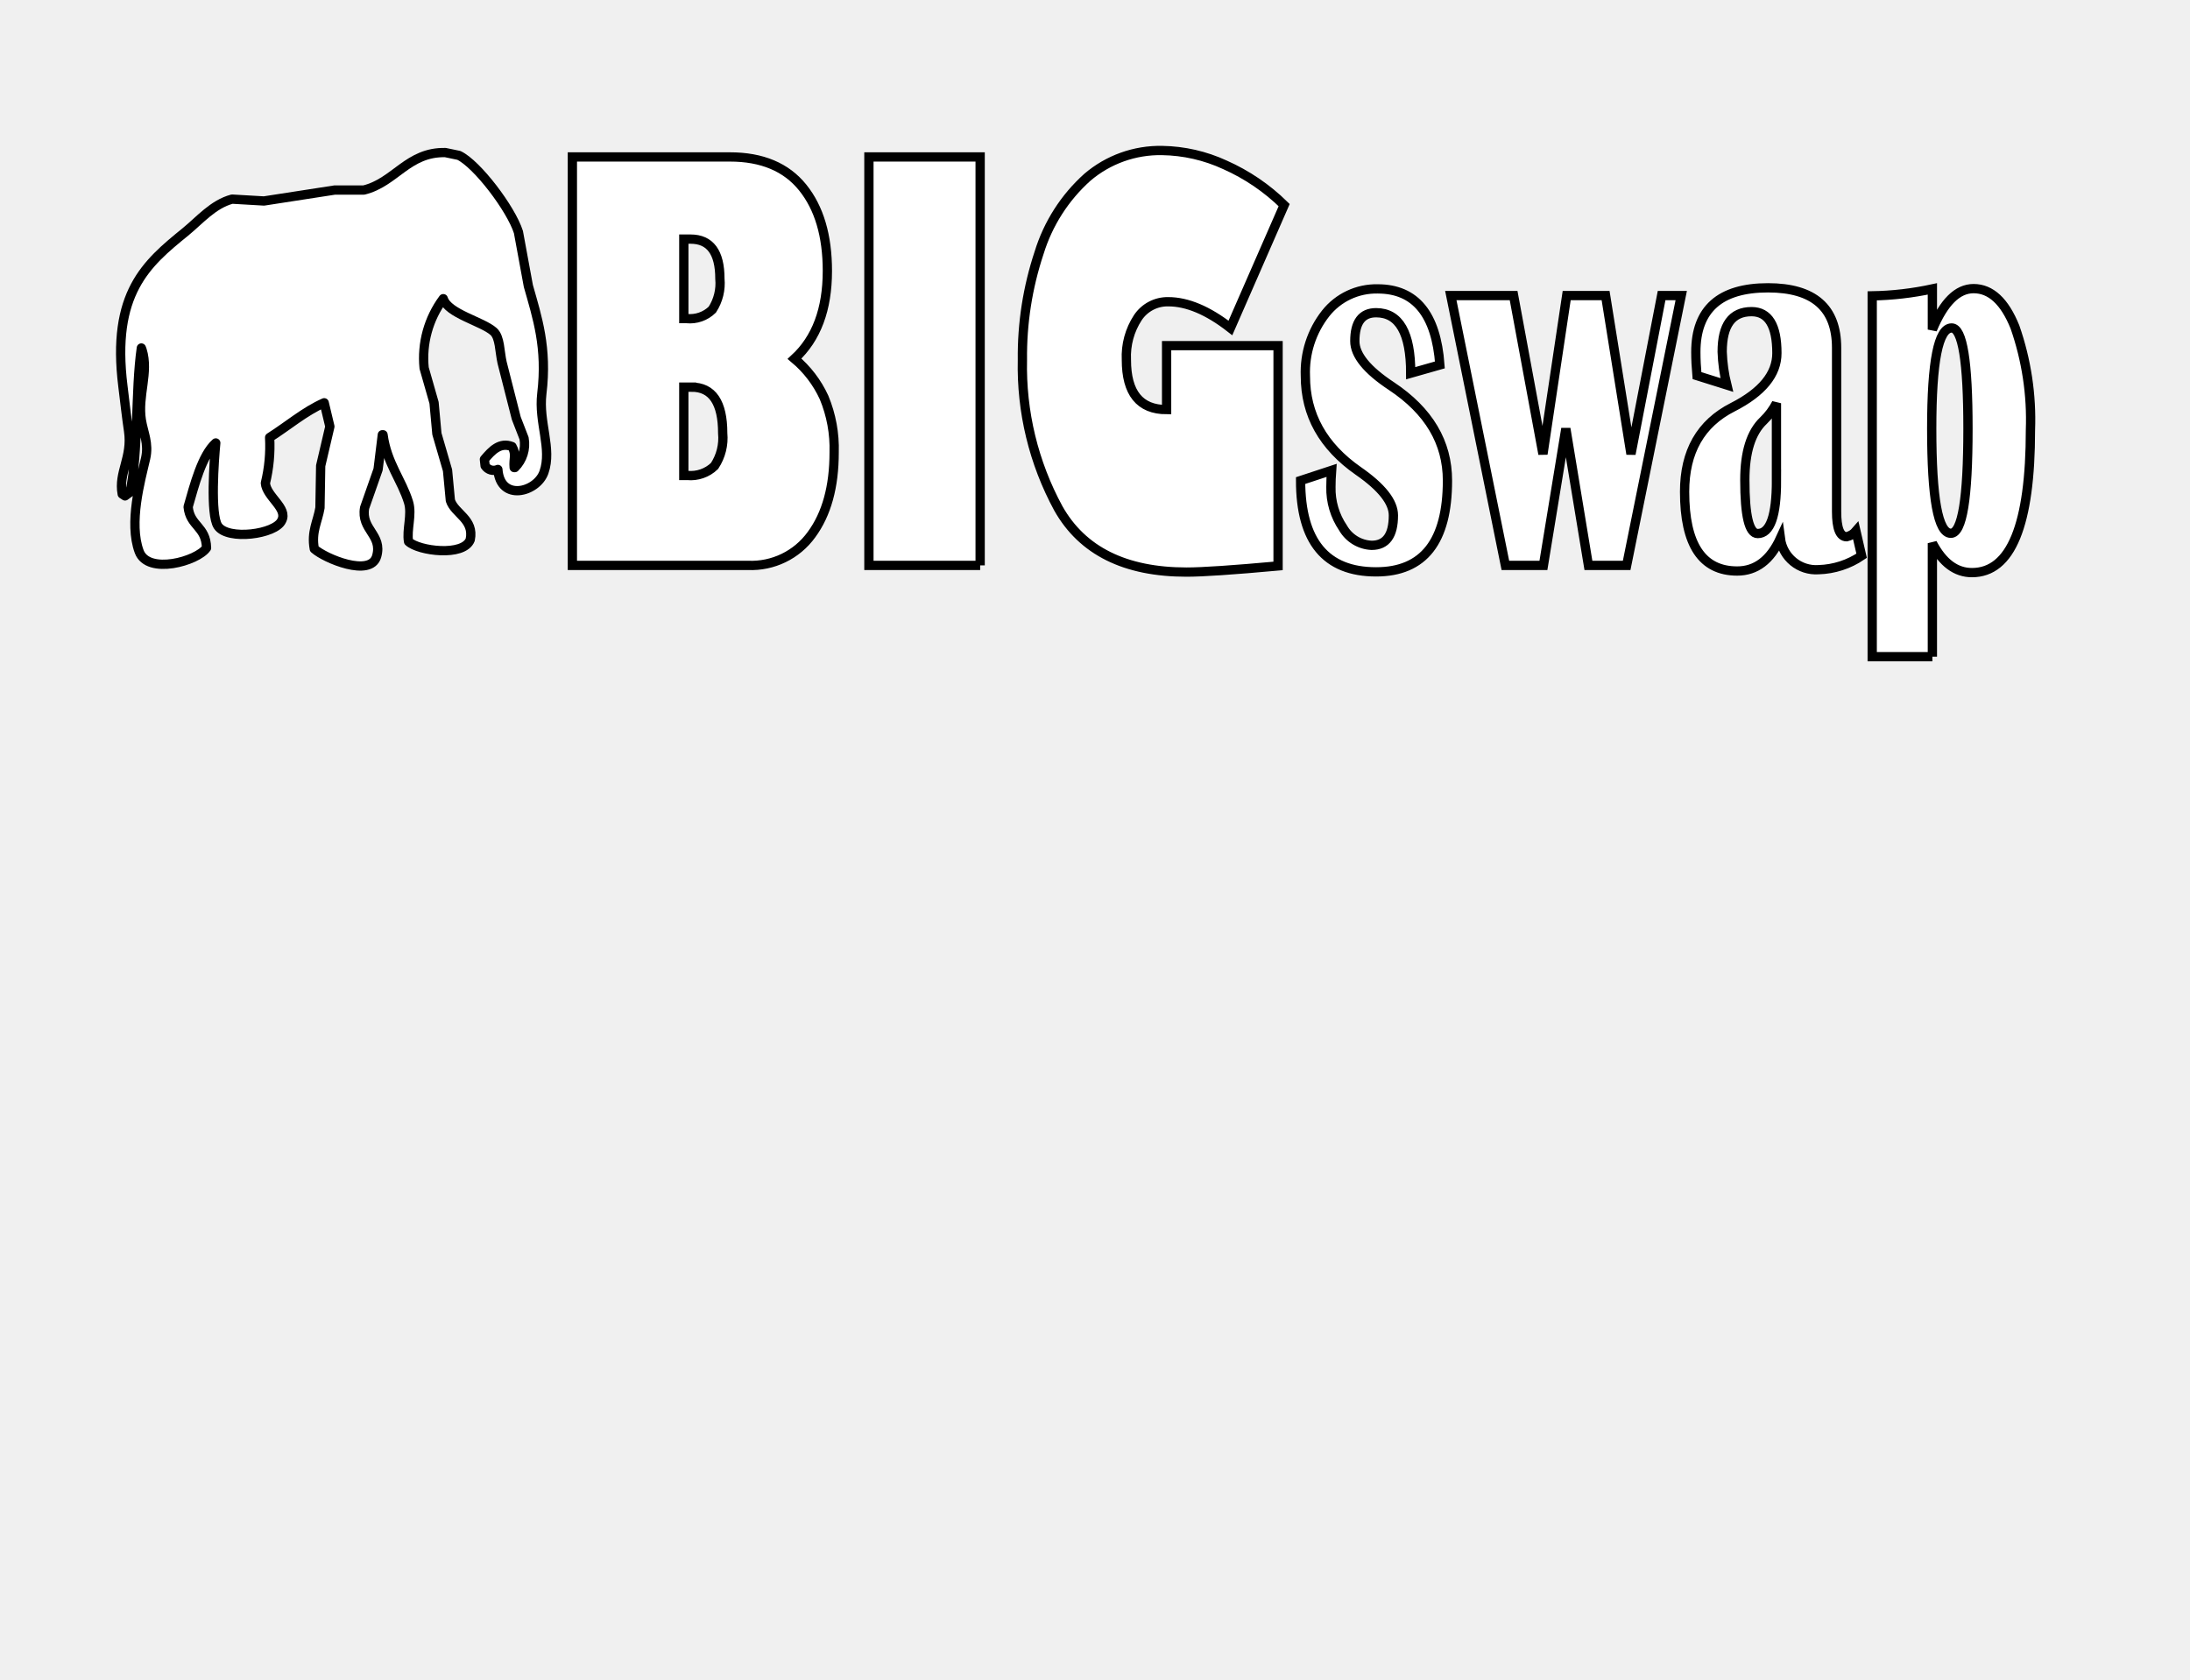
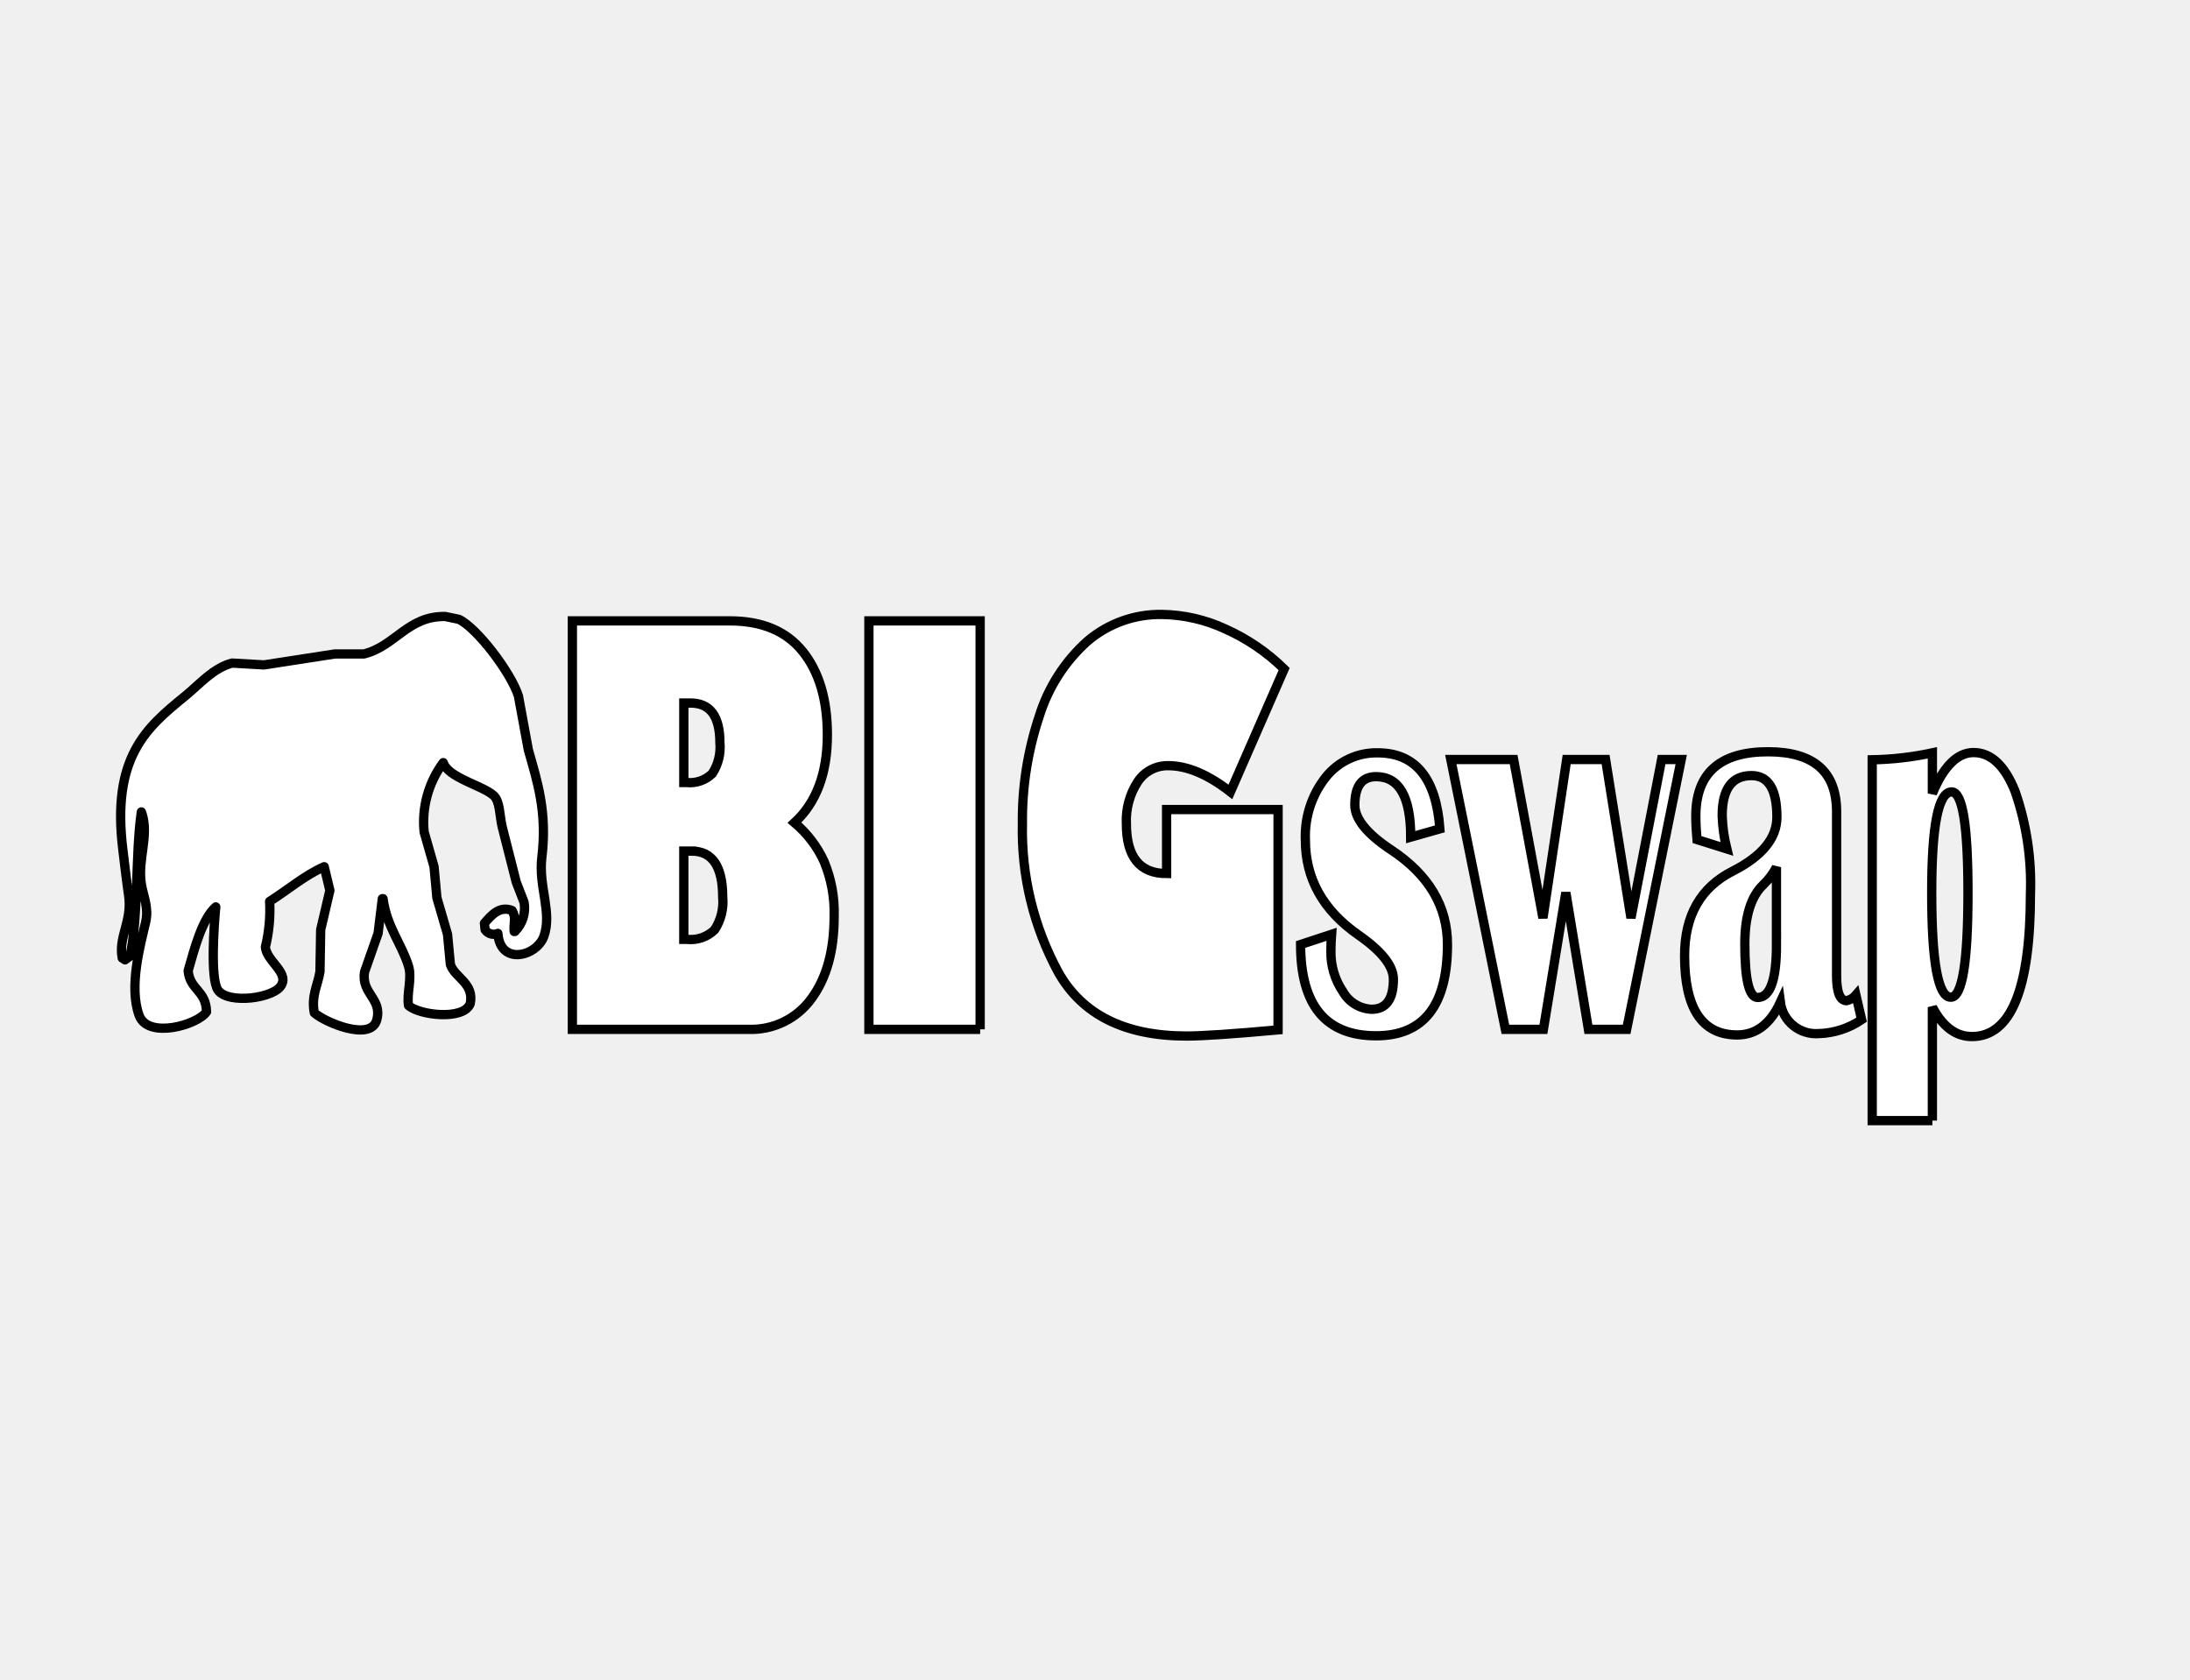
- <svg xmlns="http://www.w3.org/2000/svg" xmlns:xlink="http://www.w3.org/1999/xlink" width="236" height="181" viewBox="0 0 236 181">
+ <svg xmlns="http://www.w3.org/2000/svg" xmlns:xlink="http://www.w3.org/1999/xlink" width="236" height="181" viewBox="0 0 236 81">
  <defs>
    <style>
      .cls-1 {
        fill: #fefefe;
        filter: url(#filter);
      }

      .cls-1, .cls-2 {
        stroke: #000;
        stroke-width: 1px;
        fill-rule: evenodd;
      }

      .cls-2 {
        fill: #fff;
        stroke-linejoin: round;
        filter: url(#filter-2);
      }
    </style>
    <filter id="filter" x="61.188" y="15.719" width="158.125" height="55.563" filterUnits="userSpaceOnUse">
      <feFlood result="flood" flood-color="#fff" />
      <feComposite result="composite" operator="in" in2="SourceGraphic" />
      <feBlend result="blend" in2="SourceGraphic" />
    </filter>
    <filter id="filter-2" x="10" y="13" width="52" height="51" filterUnits="userSpaceOnUse">
      <feFlood result="flood" flood-color="#fff" />
      <feComposite result="composite" operator="in" in2="SourceGraphic" />
      <feBlend result="blend" in2="SourceGraphic" />
    </filter>
  </defs>
  <g style="fill: #fefefe; filter: url(#filter)">
    <path id="BIGswap" class="cls-1" d="M61.68,60.934H80.6a8.013,8.013,0,0,0,6.848-3.317q2.442-3.317,2.442-8.856A14.306,14.306,0,0,0,88.8,42.832a11.96,11.96,0,0,0-3.18-4.169Q89.159,35.4,89.16,29.2q0-5.683-2.656-8.986t-7.86-3.3H61.68V60.934ZM74.416,25.769q3.162,0,3.162,4.269a5.221,5.221,0,0,1-.817,3.332,3.456,3.456,0,0,1-2.771.966h-0.3V25.769h0.728Zm0.107,15.953q3.357,0,3.357,4.962A5.474,5.474,0,0,1,77,50.217a3.692,3.692,0,0,1-2.94,1.024H73.688v-9.52h0.835Zm31.1,19.212V16.913H93.636V60.934h11.99ZM132,17.764a16.738,16.738,0,0,0-6.768-1.543,12.054,12.054,0,0,0-8.055,2.885,18.058,18.058,0,0,0-5.2,8.135,35.333,35.333,0,0,0-1.8,11.539,32.037,32.037,0,0,0,3.873,16.01q3.871,6.866,13.819,6.866,2.575,0,9.859-.663V37.25H125.716v6.895q-4.335,0-4.334-5.366a7.618,7.618,0,0,1,1.234-4.544,3.847,3.847,0,0,1,3.277-1.716q3.073,0,6.7,2.827l5.791-13.241A21.635,21.635,0,0,0,132,17.764ZM148.47,31.135a6.959,6.959,0,0,0-5.613,2.64,10.254,10.254,0,0,0-2.185,6.765q0,6.231,5.7,10.212,3.783,2.625,3.784,4.789,0,3.231-2.345,3.231a3.734,3.734,0,0,1-3.082-1.875,7.532,7.532,0,0,1-1.306-4.414q0-.836.072-1.789l-3.34,1.1q0,9.837,8.136,9.837,7.69,0,7.691-9.837,0-6.173-6.04-10.183Q146,39.01,146,36.76q0-3.057,2.292-3.058,3.729,0,3.73,6.52l3.144-.894q-0.6-8.192-6.7-8.193h0Zm30.588,0.721-3.3,17.078-2.735-17.078h-4.193l-2.557,17.078-3.162-17.078h-6.768l5.88,29.078h4.1l2.416-14.741,2.433,14.741h4.121l5.88-29.078h-2.114ZM200,57.242a1.861,1.861,0,0,1-1,.606q-1.085,0-1.084-2.712V37.481q0-6.462-7.389-6.462-7.78,0-7.78,6.923,0,1.183.124,2.539l3.215,1.01a17.187,17.187,0,0,1-.5-3.577q0-4.327,3.162-4.327,2.735,0,2.735,4.471,0,3.4-4.76,5.827-5.187,2.625-5.187,9.116,0,8.539,5.666,8.539,3.037,0,4.654-3.519a3.881,3.881,0,0,0,4.121,3.375,8.69,8.69,0,0,0,4.636-1.5Zm-8.562-5.452q0,5.712-2.025,5.712-1.386,0-1.386-5.77,0-4.5,2.007-6.4a7.239,7.239,0,0,0,1.4-1.875v8.337Zm16.8,18.982V58.54q1.668,3.174,4.263,3.173,6.3,0,6.305-15.376a30.278,30.278,0,0,0-1.669-11.092q-1.669-4.139-4.459-4.14-2.611,0-4.44,4.414V31.135a33.5,33.5,0,0,1-6.484.75V70.771h6.484Zm3.836-24.578q0,11.28-1.847,11.279-2.061,0-2.061-11.279,0-10.846,2.15-10.847,1.758,0,1.758,10.847h0Z" style="stroke: inherit; filter: none; fill: inherit" />
  </g>
  <use xlink:href="#BIGswap" style="stroke: #000; filter: none; fill: none" />
  <g style="fill: #fff; filter: url(#filter-2)">
    <path id="Elephant_1" data-name="Elephant 1" class="cls-2" d="M48,16.444c-4.033-.1-5.423,3.212-8.784,4.035H36.084l-7.638,1.181-3.437-.2c-2.059.55-3.5,2.289-5.041,3.543-4.2,3.409-7.976,6.6-6.722,16.631,0.2,1.62.4,3.418,0.611,4.822,0.421,2.862-1.125,4.447-.687,6.79l0.305,0.2,0.535-.394c0.937-4.338.549-10.815,1.222-15.548l0.076,0.2c0.764,2.441-.5,4.958-0.076,7.577,0.214,1.334.835,2.508,0.458,4.133C15.136,51.8,13.855,56.356,15,59.447c0.944,2.541,6.269,1.03,7.256-.394C22.2,56.7,20.48,56.733,20.273,54.626c0.661-2.3,1.5-5.591,2.979-6.888-0.179,1.851-.61,7.7.229,8.955,1.06,1.579,6.214.895,6.874-.59,0.708-1.33-1.632-2.557-1.757-4.035a16.76,16.76,0,0,0,.458-4.92c1.9-1.194,3.79-2.825,5.881-3.739l0.611,2.558L34.557,50.2q-0.038,2.263-.076,4.527c-0.245,1.493-.954,2.566-0.611,4.428,1.139,1.028,6.069,3.111,6.722.787s-1.718-2.84-1.3-5.215l1.451-4.133,0.458-3.74h0.076c0.406,3.056,2.027,4.894,2.75,7.282,0.4,1.334-.226,2.953,0,4.232,1.09,1.026,5.928,1.646,6.645-.2,0.461-2.216-1.672-2.784-2.139-4.231l-0.306-3.247-1.146-3.936-0.306-3.346-1.069-3.74a10.75,10.75,0,0,1,2.062-7.479c0.5,1.628,4.213,2.456,5.423,3.542,0.7,0.632.641,2.144,0.916,3.346l1.528,6,0.84,2.165a3.547,3.547,0,0,1-.993,3.149H55.409c-0.093-1.013.265-1.386-.229-2.263-1.3-.514-2.181.431-2.979,1.378L52.277,50.2a1.1,1.1,0,0,0,1.375.394c0.255,3.51,4.2,2.474,4.965.3,0.9-2.554-.6-5.356-0.229-8.463,0.6-4.955-.493-8.222-1.451-11.612l-1.069-5.806c-0.8-2.523-4.464-7.34-6.416-8.266Z" style="stroke: inherit; filter: none; fill: inherit" />
  </g>
  <use xlink:href="#Elephant_1" style="stroke: #000; filter: none; fill: none" />
</svg>
